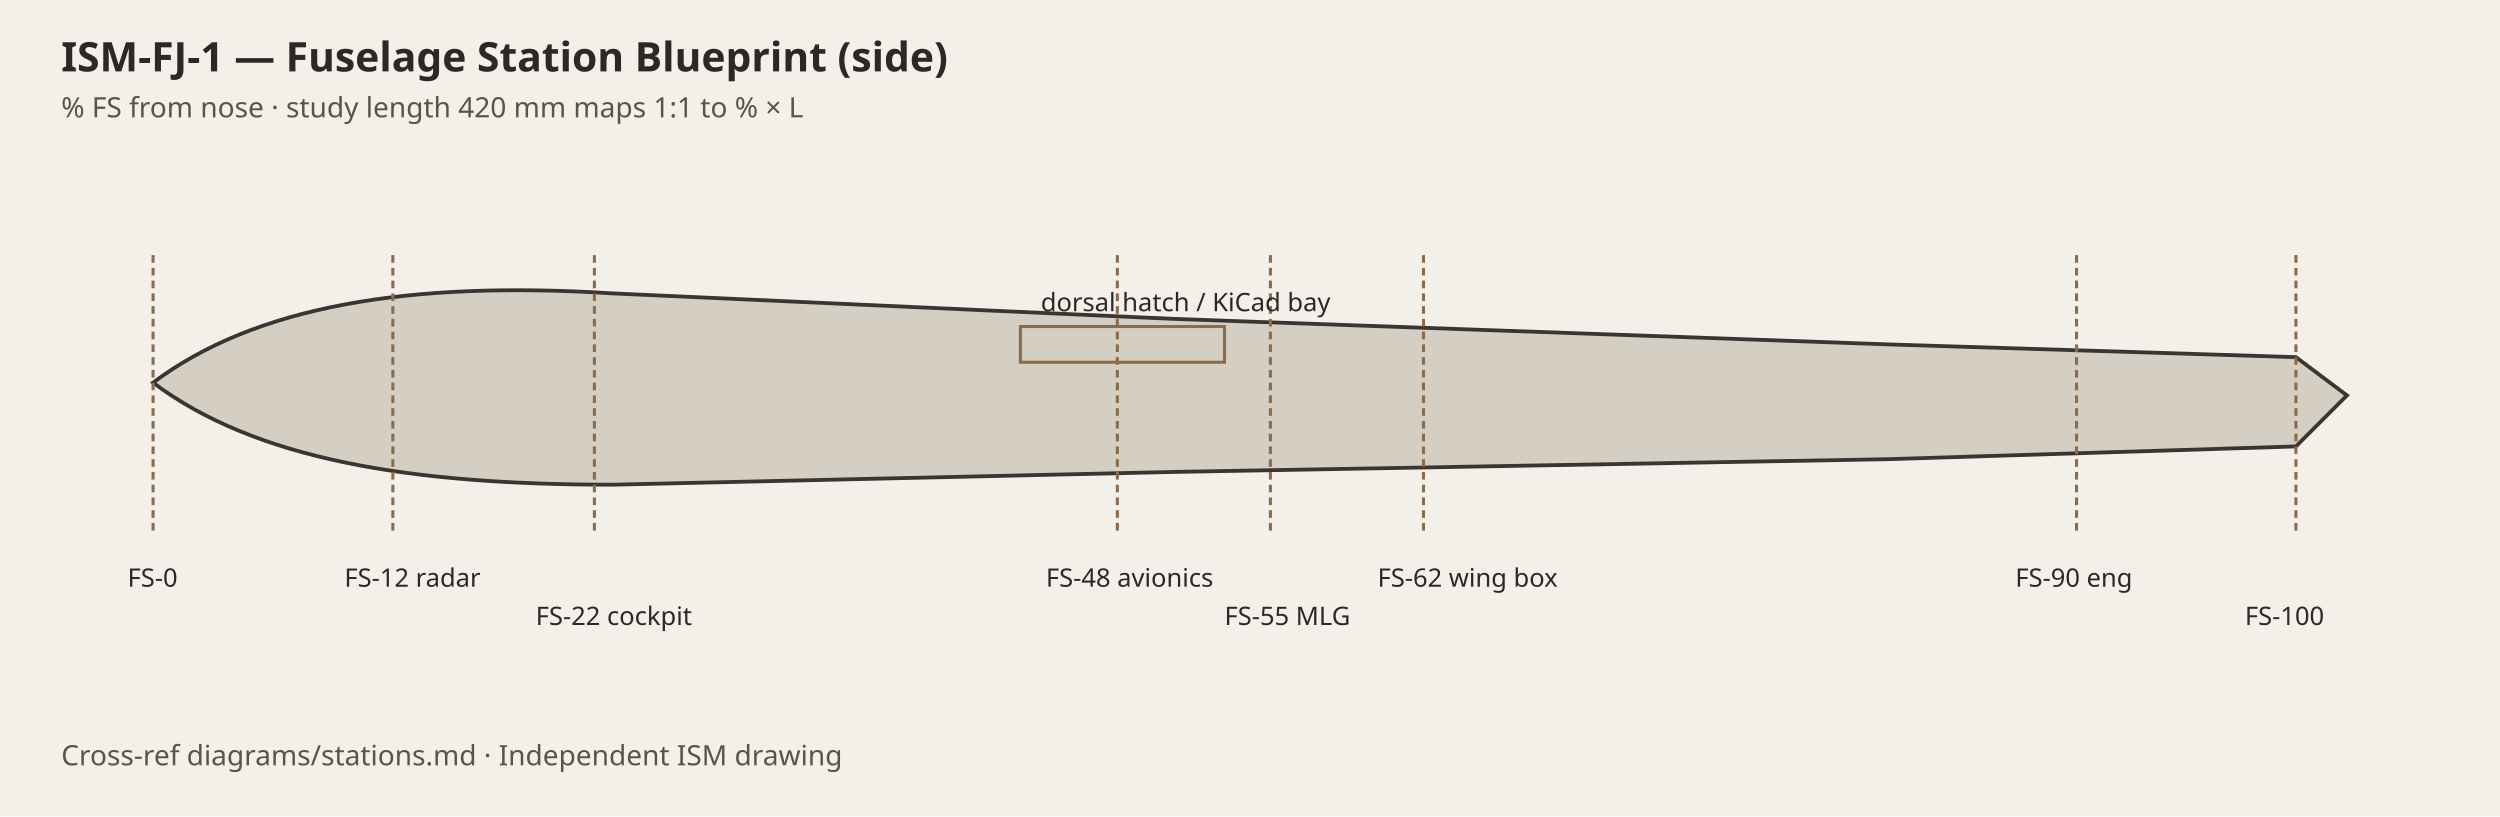
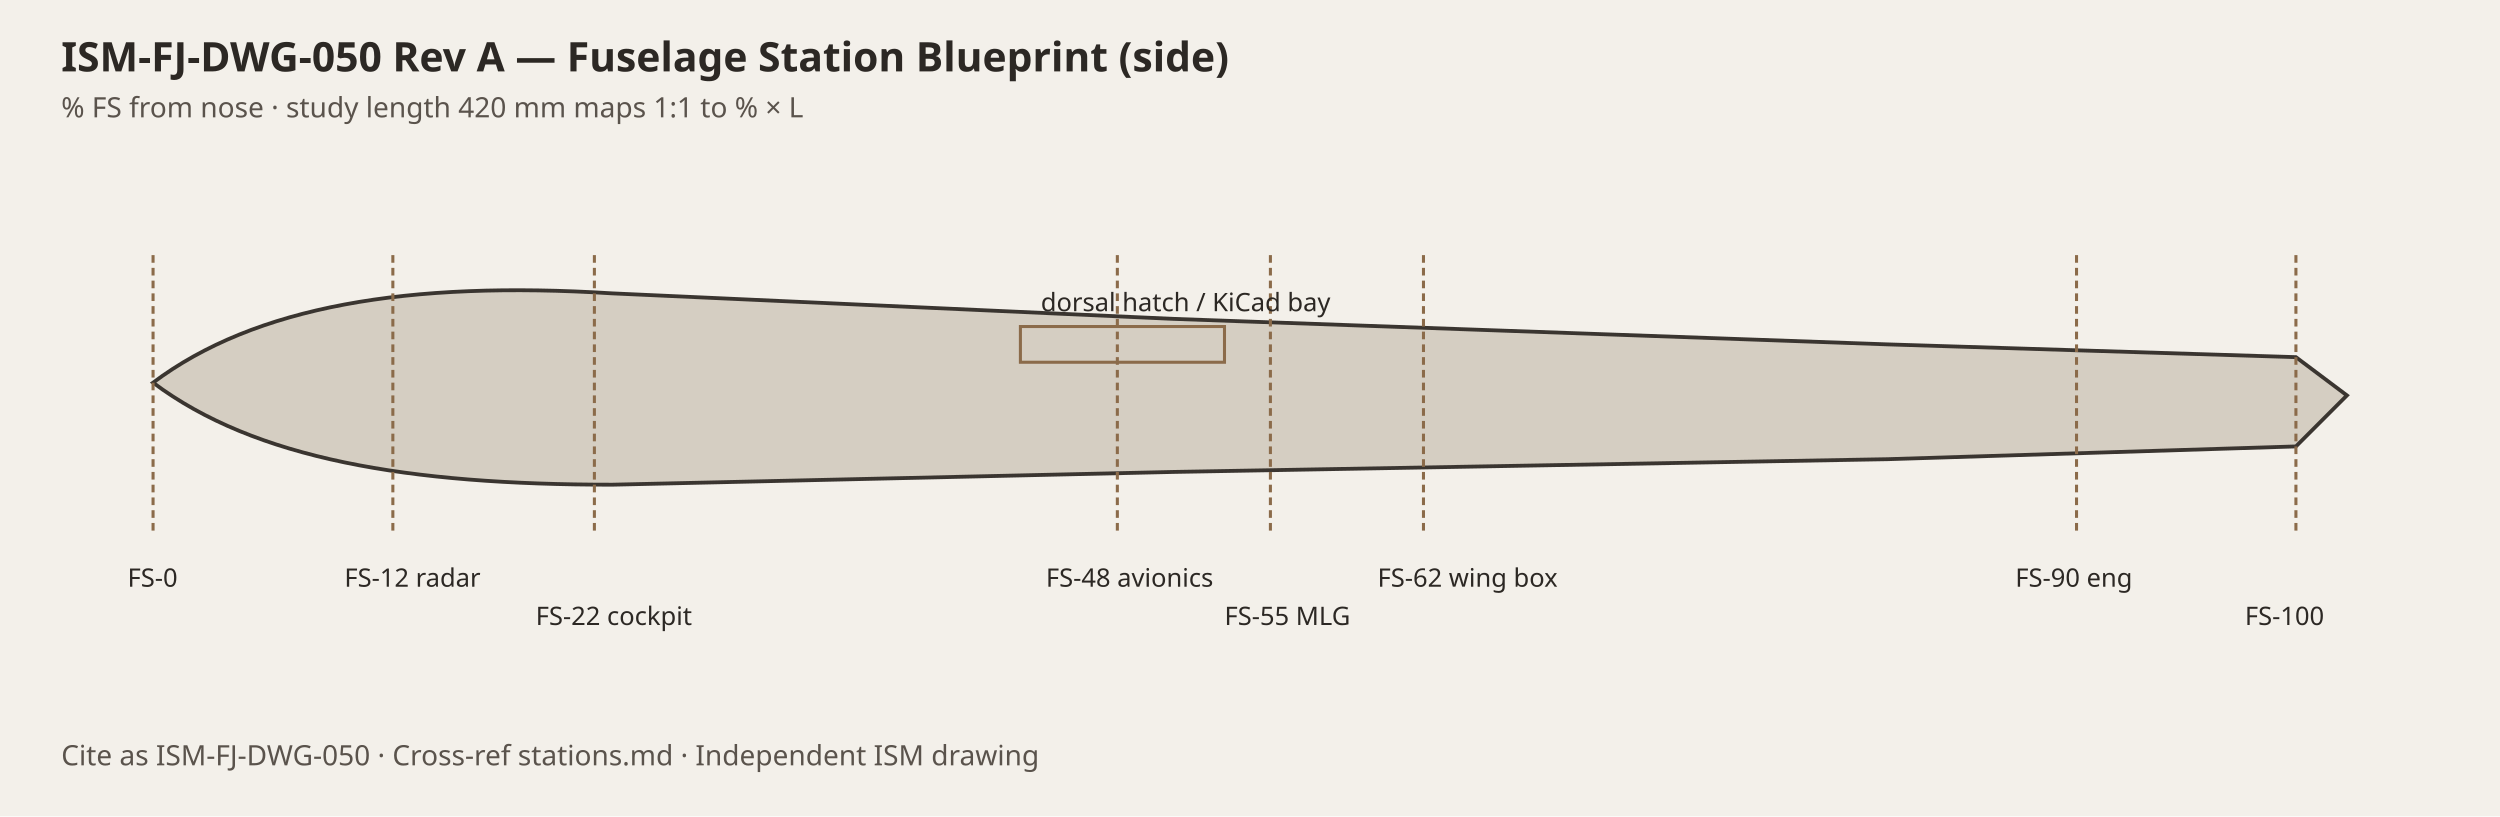
<svg xmlns="http://www.w3.org/2000/svg" viewBox="0 0 980 320" width="980" height="320" role="img" aria-label="ISM-FJ-1 fuselage station blueprint">
  <style>
    .bg { fill: #f3f0ea; }
    .fuse { fill: #d5cec2; stroke: #3a3530; stroke-width: 1.5; }
    .sta { stroke: #8b6b4a; stroke-width: 1.2; }
    .label { font-family: "IBM Plex Sans", "Segoe UI", sans-serif; font-size: 10px; fill: #2c2824; }
    .title { font-family: "IBM Plex Sans", "Segoe UI", sans-serif; font-size: 16px; font-weight: 600; fill: #2c2824; }
    .sub { font-family: "IBM Plex Sans", "Segoe UI", sans-serif; font-size: 11px; fill: #5a534c; }
  </style>
  <rect class="bg" width="980" height="320" />
-   <text class="title" x="24" y="28">ISM-FJ-1 — Fuselage Station Blueprint (side)</text>
+   <text class="title" x="24" y="28">ISM-FJ-DWG-050 Rev A — Fuselage Station Blueprint (side)</text>
  <text class="sub" x="24" y="46">% FS from nose · study length 420 mm maps 1:1 to % × L</text>
  <g transform="translate(40,80)">
    <path class="fuse" d="M20,70 C60,40 120,30 200,35 L420,45 L700,55 L860,60 L880,75 L860,95 L700,100 L420,105 L200,110 C120,110 60,100 20,70 Z" />
    <g stroke-dasharray="3 2">
      <line class="sta" x1="20" y1="20" x2="20" y2="130" />
      <line class="sta" x1="114" y1="20" x2="114" y2="130" />
      <line class="sta" x1="193" y1="20" x2="193" y2="130" />
      <line class="sta" x1="398" y1="20" x2="398" y2="130" />
      <line class="sta" x1="458" y1="20" x2="458" y2="130" />
      <line class="sta" x1="518" y1="20" x2="518" y2="130" />
      <line class="sta" x1="774" y1="20" x2="774" y2="130" />
      <line class="sta" x1="860" y1="20" x2="860" y2="130" />
    </g>
    <text class="label" x="10" y="150">FS-0</text>
    <text class="label" x="95" y="150">FS-12 radar</text>
    <text class="label" x="170" y="165">FS-22 cockpit</text>
    <text class="label" x="370" y="150">FS-48 avionics</text>
    <text class="label" x="440" y="165">FS-55 MLG</text>
    <text class="label" x="500" y="150">FS-62 wing box</text>
    <text class="label" x="750" y="150">FS-90 eng</text>
    <text class="label" x="840" y="165">FS-100</text>
    <rect x="360" y="48" width="80" height="14" fill="none" stroke="#8b6b4a" stroke-width="1.2" />
    <text class="label" x="368" y="42">dorsal hatch / KiCad bay</text>
  </g>
-   <text class="sub" x="24" y="300">Cross-ref diagrams/stations.md · Independent ISM drawing</text>
+   <text class="sub" x="24" y="300">Cite as ISM-FJ-DWG-050 · Cross-ref stations.md · Independent ISM drawing</text>
</svg>
